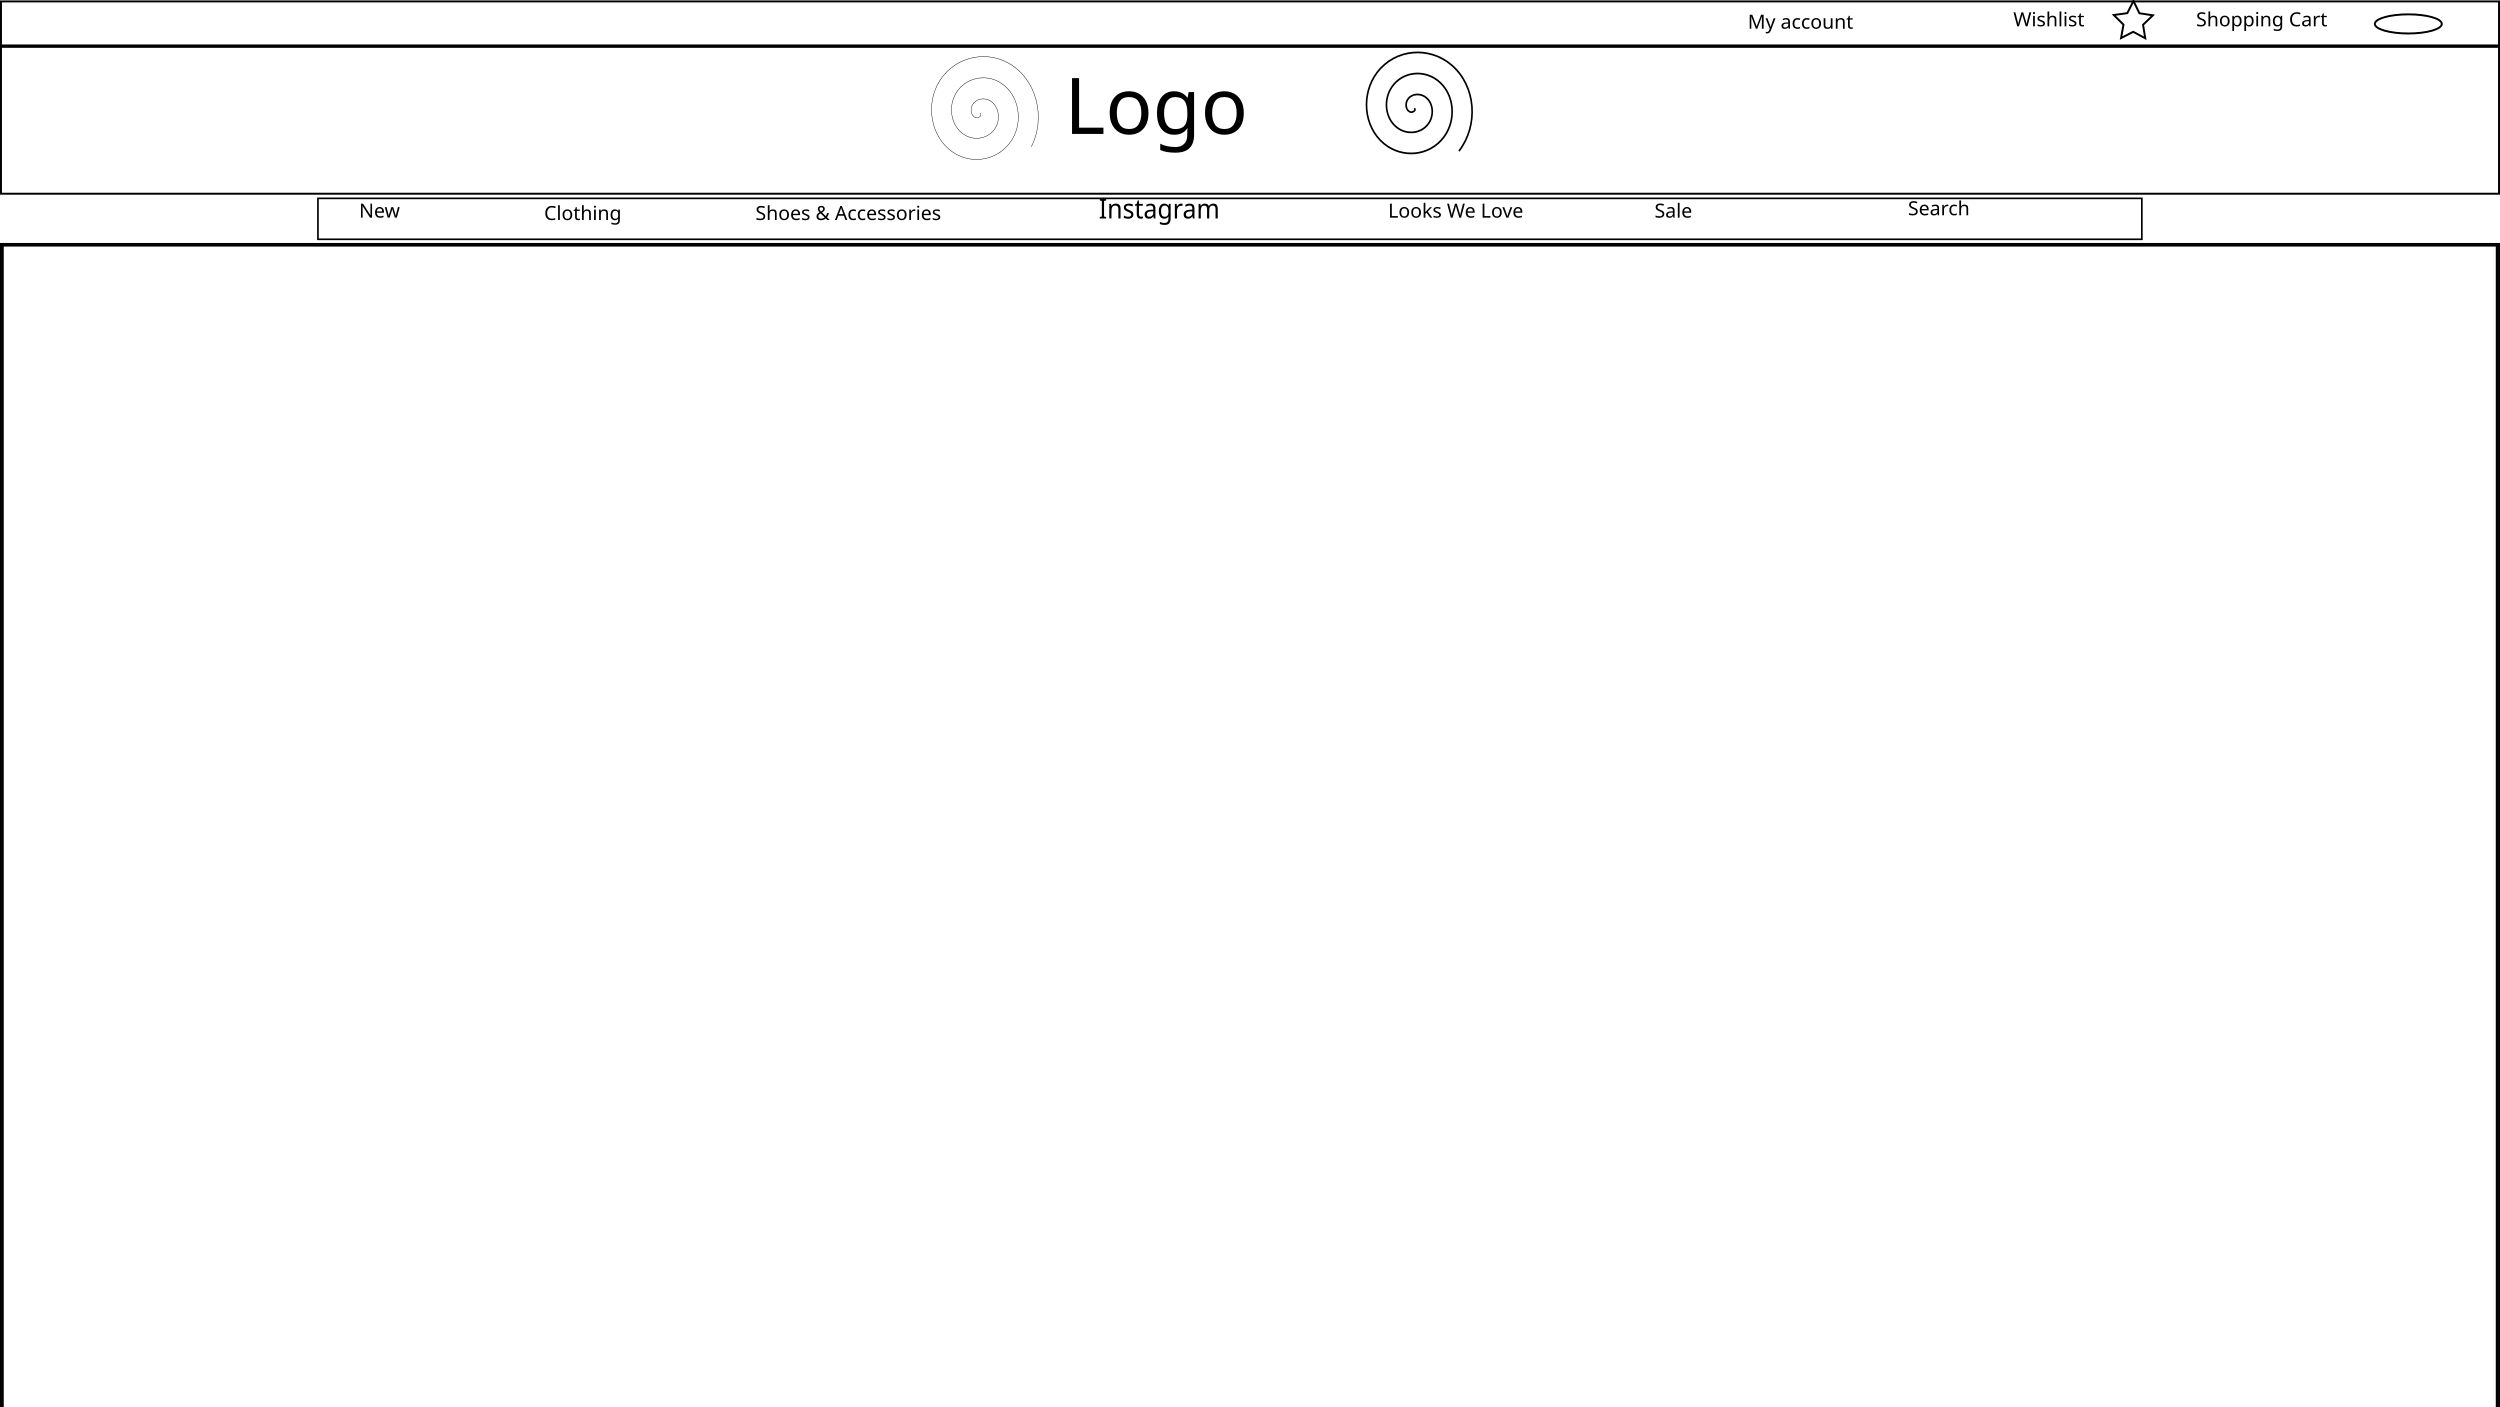
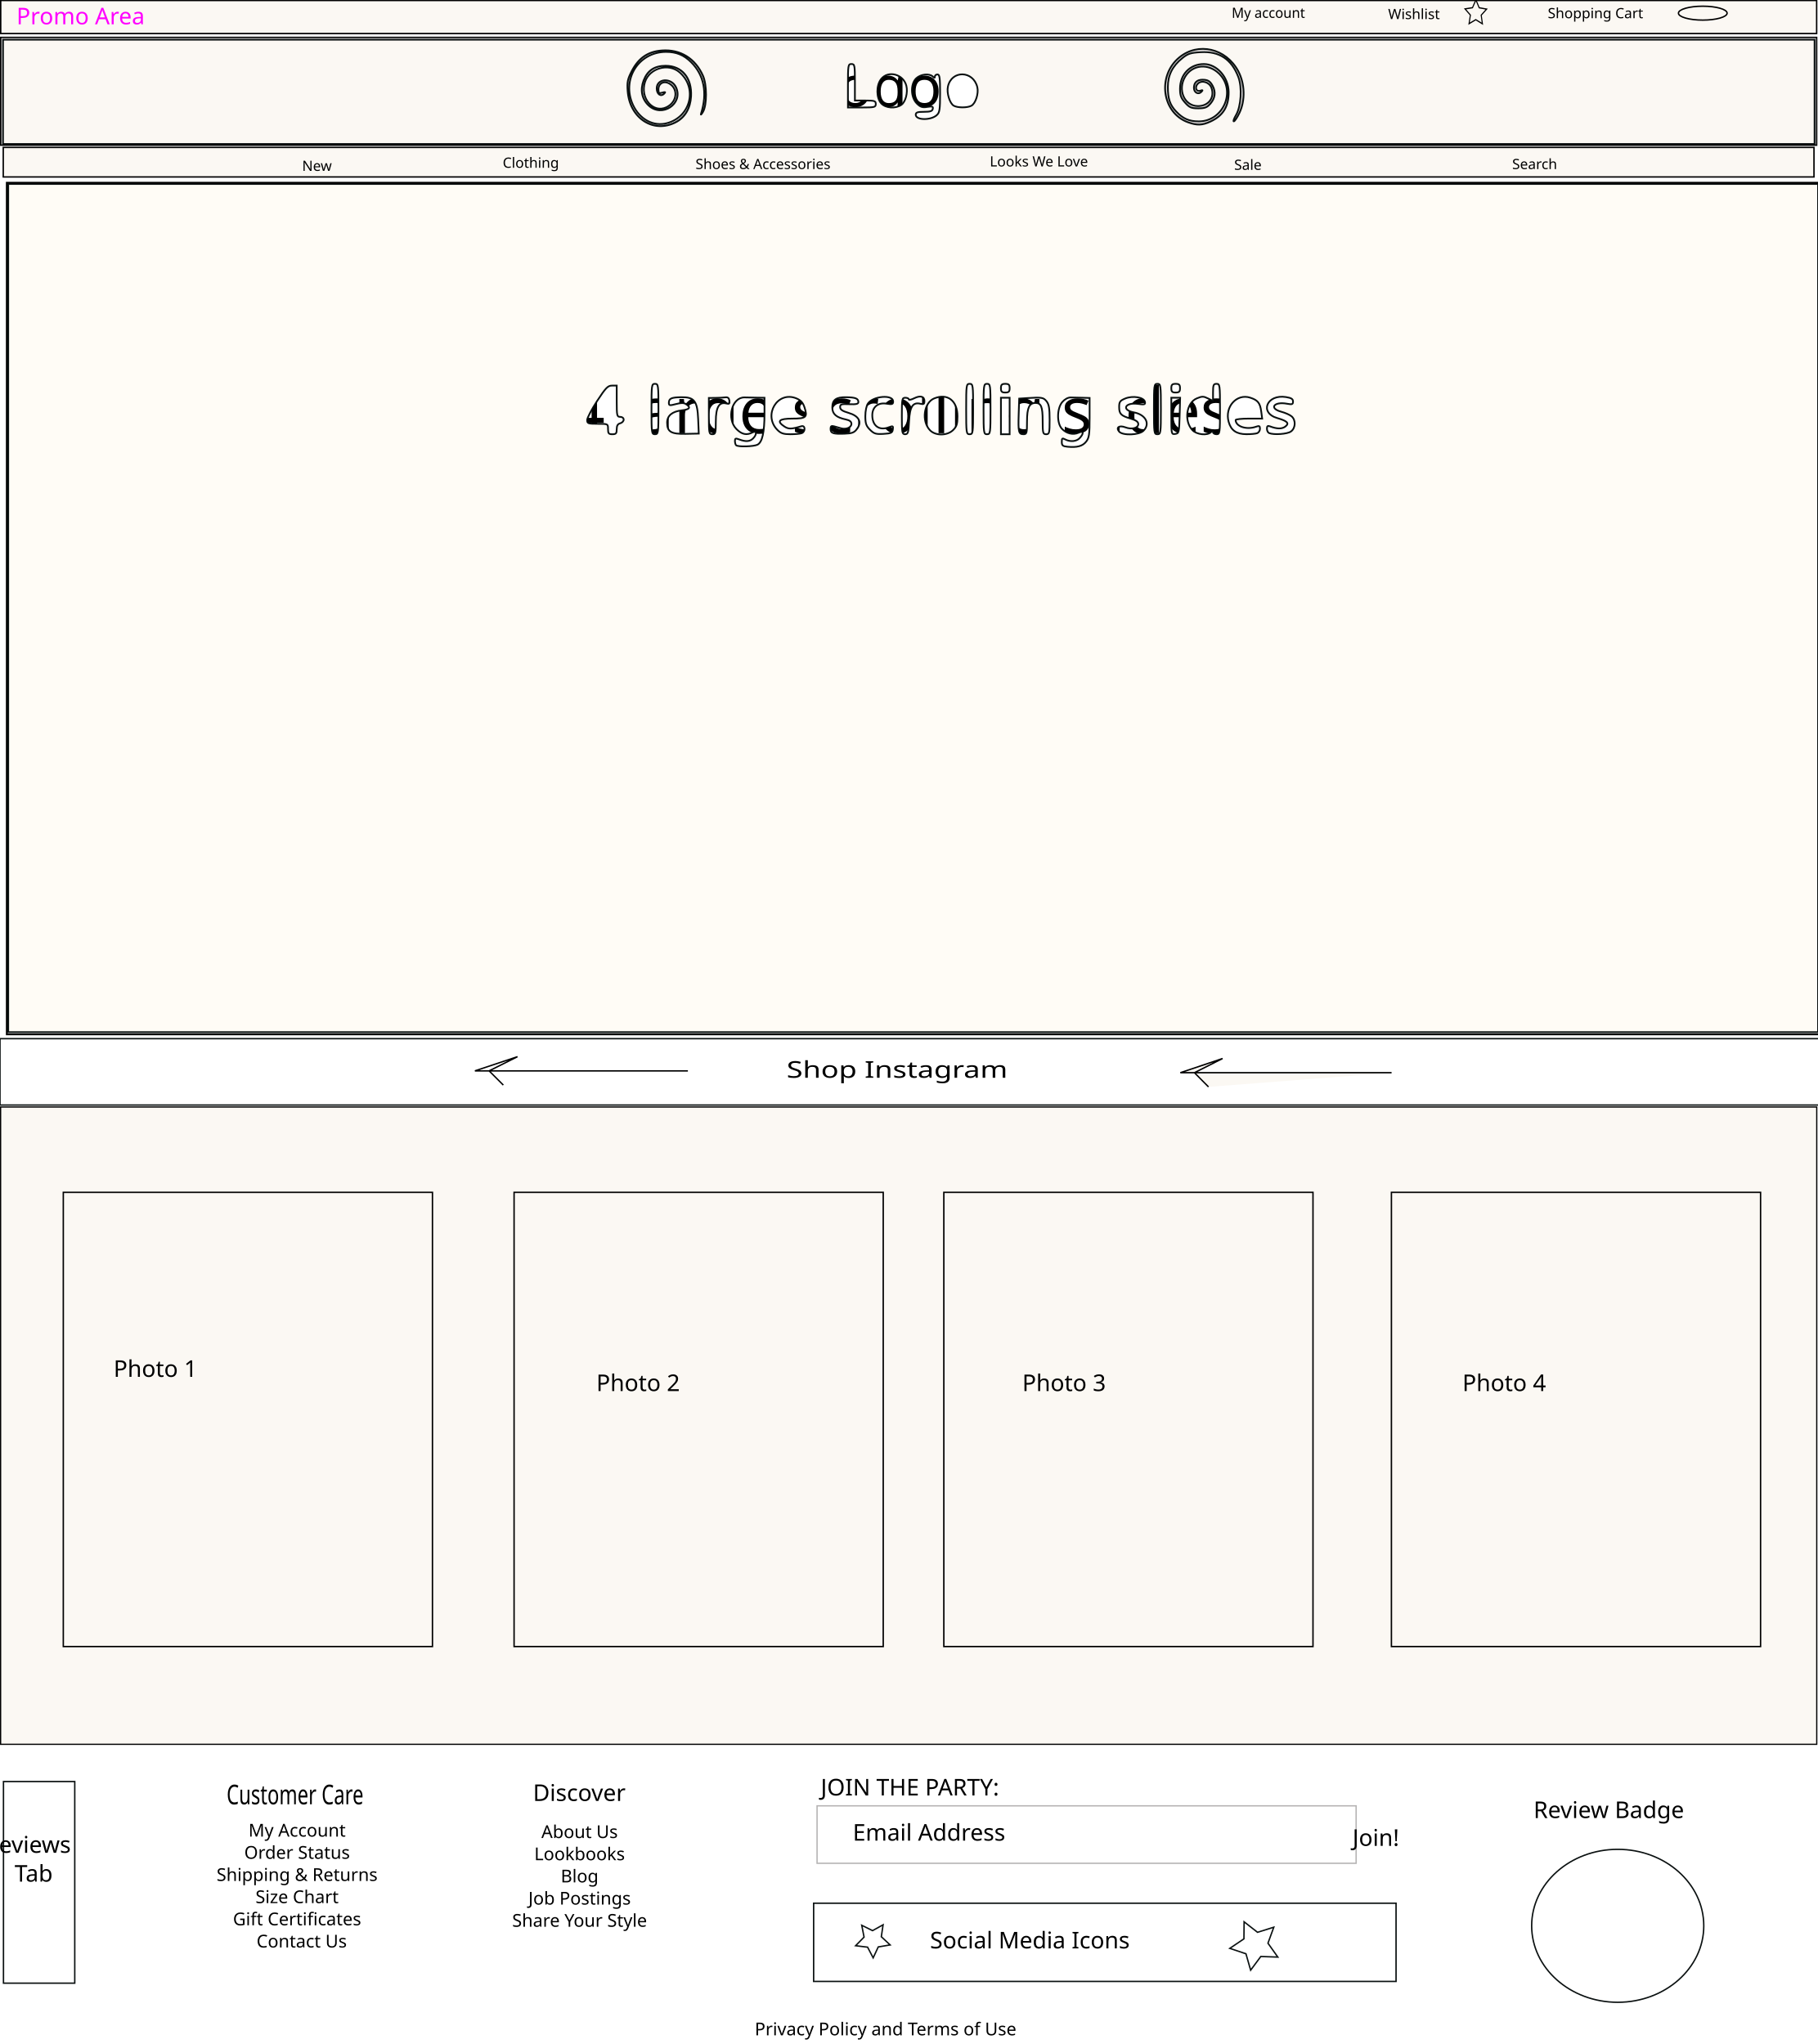
- <svg xmlns="http://www.w3.org/2000/svg" width="1280" height="720" viewBox="0 0 1280 720" id="svg4148" version="1.1">
+ <svg xmlns="http://www.w3.org/2000/svg" width="1280" height="1440" viewBox="0 0 1280 1440" id="svg4148" version="1.1">
  <defs id="defs4150" />
-   <g id="layer1" transform="translate(0,-332.3623)">
+   <g id="layer1" transform="translate(0,387.6377)">
    <rect style="fill:none" id="rect4156" width="1021.224" height="713.878" x="720" y="338.484" />
    <rect style="fill:none" id="rect4158" width="1280.653" height="562.041" x="0" y="490.321" />
-     <rect style="fill:none;fill-opacity:1;stroke:#000000;stroke-width:1.001;stroke-opacity:1" id="rect4160" width="1278.999" height="23.264" x="0.501" y="333.087" />
-     <rect style="fill:none;stroke:#000000;stroke-width:1;stroke-opacity:1" id="rect4178" width="1279" height="75.918" x="0.5" y="355.628" />
-     <rect style="fill:none;stroke:#000000;stroke-width:0.858;stroke-opacity:1" id="rect4180" width="933.836" height="20.959" x="162.786" y="433.924" />
-     <rect style="fill:none;stroke:#000000;stroke-width:1.001;stroke-opacity:1" id="rect4182" width="1278.999" height="601.223" x="0.501" y="457.261" />
-     <text xml:space="preserve" style="font-style:normal;font-weight:normal;font-size:40px;line-height:125%;font-family:sans-serif;text-align:center;letter-spacing:0px;word-spacing:0px;text-anchor:middle;fill:#000000;fill-opacity:1;stroke:none;stroke-width:1px;stroke-linecap:butt;stroke-linejoin:miter;stroke-opacity:1" x="617.983" y="400.934" id="text4184">
-       <tspan id="tspan4186" x="617.983" y="400.934">Logo</tspan>
+     <rect style="fill:#fbf8f3;fill-opacity:1;stroke:#000000;stroke-width:1.001;stroke-opacity:1" id="rect4160" width="1278.999" height="23.264" x="0.501" y="-387.296" />
+     <rect style="fill:none;stroke:#000000;stroke-width:1;stroke-opacity:1" id="rect4178" width="1279" height="75.918" x="0.5" y="-361.292" />
+     <rect style="fill:#fbf8f3;fill-opacity:1;stroke:#000000;stroke-width:0.999;stroke-opacity:1" id="rect4180" width="1275.328" height="20.817" x="2.289" y="-283.791" />
+     <rect style="fill:#fbf8f3;fill-opacity:1;stroke:#000000;stroke-width:0.865;stroke-opacity:1" id="rect4182" width="1279.135" height="448.97" x="0.433" y="392.254" />
+     <text xml:space="preserve" style="font-style:normal;font-weight:normal;font-size:40px;line-height:125%;font-family:sans-serif;text-align:center;letter-spacing:0px;word-spacing:0px;text-anchor:middle;fill:#000000;fill-opacity:1;stroke:none;stroke-width:1px;stroke-linecap:butt;stroke-linejoin:miter;stroke-opacity:1" x="642.263" y="-312.523" id="text4184">
+       <tspan id="tspan4186" x="642.263" y="-312.523">Logo</tspan>
    </text>
-     <text xml:space="preserve" style="font-style:normal;font-weight:normal;font-size:10px;line-height:125%;font-family:sans-serif;text-align:center;letter-spacing:0px;word-spacing:0px;text-anchor:middle;fill:#000000;fill-opacity:1;stroke:none;stroke-width:1px;stroke-linecap:butt;stroke-linejoin:miter;stroke-opacity:1" x="929.388" y="347.056" id="text4188">
-       <tspan id="tspan4190" x="930.98" y="347.056">My account  </tspan>
+     <text xml:space="preserve" style="font-style:normal;font-weight:normal;font-size:9.78px;line-height:125%;font-family:sans-serif;text-align:center;letter-spacing:0px;word-spacing:0px;text-anchor:middle;fill:#000000;fill-opacity:1;stroke:none;stroke-width:1px;stroke-linecap:butt;stroke-linejoin:miter;stroke-opacity:1" x="920.726" y="-366.82" id="text4188" transform="scale(0.9780331,1.02246)">
+       <tspan id="tspan4190" x="922.283" y="-366.82">My account  </tspan>
    </text>
-     <text xml:space="preserve" style="font-style:normal;font-weight:normal;font-size:10px;line-height:125%;font-family:sans-serif;text-align:center;letter-spacing:0px;word-spacing:0px;text-anchor:middle;fill:#000000;fill-opacity:1;stroke:none;stroke-width:1px;stroke-linecap:butt;stroke-linejoin:miter;stroke-opacity:1" x="1055.51" y="345.832" id="text4192">
-       <tspan id="tspan4194" x="1055.51" y="345.832">Wishlist</tspan>
+     <text xml:space="preserve" style="font-style:normal;font-weight:normal;font-size:10px;line-height:125%;font-family:sans-serif;text-align:center;letter-spacing:0px;word-spacing:0px;text-anchor:middle;fill:#000000;fill-opacity:1;stroke:none;stroke-width:1px;stroke-linecap:butt;stroke-linejoin:miter;stroke-opacity:1" x="1002.379" y="-374.193" id="text4192">
+       <tspan id="tspan4194" x="1002.379" y="-374.193">Wishlist</tspan>
    </text>
-     <text xml:space="preserve" style="font-style:normal;font-weight:normal;font-size:10px;line-height:125%;font-family:sans-serif;text-align:center;letter-spacing:0px;word-spacing:0px;text-anchor:middle;fill:#000000;fill-opacity:1;stroke:none;stroke-width:1px;stroke-linecap:butt;stroke-linejoin:miter;stroke-opacity:1" x="1164.49" y="345.832" id="text4196">
-       <tspan id="tspan4198" x="1164.49" y="345.832">Shopping Cart</tspan>
+     <text xml:space="preserve" style="font-style:normal;font-weight:normal;font-size:10px;line-height:125%;font-family:sans-serif;text-align:center;letter-spacing:0px;word-spacing:0px;text-anchor:middle;fill:#000000;fill-opacity:1;stroke:none;stroke-width:1px;stroke-linecap:butt;stroke-linejoin:miter;stroke-opacity:1" x="1130.215" y="-374.805" id="text4196">
+       <tspan id="tspan4198" x="1130.215" y="-374.805">Shopping Cart</tspan>
    </text>
-     <path style="fill:none;stroke:#000000;stroke-opacity:1" id="path4200" d="m 1098.367,351.954 -6.165,-3.305 -6.218,3.205 1.238,-6.884 -4.969,-4.923 6.93,-0.95 3.146,-6.247 3.045,6.297 6.914,1.062 -5.048,4.842 z" />
-     <ellipse style="fill:none;stroke:#000000;stroke-opacity:1" id="path4202" cx="1233.061" cy="344.607" rx="17.143" ry="4.898" />
-     <text xml:space="preserve" style="font-style:normal;font-weight:normal;font-size:10px;line-height:125%;font-family:sans-serif;text-align:center;letter-spacing:0px;word-spacing:0px;text-anchor:middle;fill:#000000;fill-opacity:1;stroke:none;stroke-width:1px;stroke-linecap:butt;stroke-linejoin:miter;stroke-opacity:1" x="200.816" y="443.791" id="text4204">
-       <tspan id="tspan4206" x="200.816" y="443.791">New</tspan>
+     <path style="fill:none;stroke:#000000;stroke-opacity:1" id="path4200" d="m 1048.149,-368.429 -6.165,-3.305 -6.218,3.205 1.238,-6.884 -4.969,-4.923 6.93,-0.95 3.146,-6.247 3.045,6.297 6.914,1.062 -5.048,4.842 z" transform="matrix(0.7602052,0,0,0.883554,247.2818,-45.32544)" />
+     <ellipse style="fill:none;stroke:#000000;stroke-opacity:1" id="path4202" cx="1199.293" cy="-378.373" rx="17.143" ry="4.898" />
+     <text xml:space="preserve" style="font-style:normal;font-weight:normal;font-size:10px;line-height:125%;font-family:sans-serif;text-align:center;letter-spacing:0px;word-spacing:0px;text-anchor:middle;fill:#000000;fill-opacity:1;stroke:none;stroke-width:1px;stroke-linecap:butt;stroke-linejoin:miter;stroke-opacity:1" x="229.748" y="-267.26" id="text4204">
+       <tspan id="tspan4206" x="229.748" y="-267.26">New</tspan>
    </text>
-     <text xml:space="preserve" style="font-style:normal;font-weight:normal;font-size:10px;line-height:125%;font-family:sans-serif;text-align:center;letter-spacing:0px;word-spacing:0px;text-anchor:middle;fill:#000000;fill-opacity:1;stroke:none;stroke-width:1px;stroke-linecap:butt;stroke-linejoin:miter;stroke-opacity:1" x="304.898" y="445.015" id="text4208">
-       <tspan id="tspan4210" x="304.898" y="445.015">Clothing</tspan>
+     <text xml:space="preserve" style="font-style:normal;font-weight:normal;font-size:10px;line-height:125%;font-family:sans-serif;text-align:center;letter-spacing:0px;word-spacing:0px;text-anchor:middle;fill:#000000;fill-opacity:1;stroke:none;stroke-width:1px;stroke-linecap:butt;stroke-linejoin:miter;stroke-opacity:1" x="380.387" y="-269.455" id="text4208">
+       <tspan id="tspan4210" x="380.387" y="-269.455">Clothing</tspan>
    </text>
-     <text xml:space="preserve" style="font-style:normal;font-weight:normal;font-size:10px;line-height:125%;font-family:sans-serif;text-align:center;letter-spacing:0px;word-spacing:0px;text-anchor:middle;fill:#000000;fill-opacity:1;stroke:none;stroke-width:1px;stroke-linecap:butt;stroke-linejoin:miter;stroke-opacity:1" x="440.816" y="445.015" id="text4212">
-       <tspan id="tspan4214" x="440.816" y="445.015">Shoes &amp; Accessories</tspan>
+     <text xml:space="preserve" style="font-style:normal;font-weight:normal;font-size:10px;line-height:125%;font-family:sans-serif;text-align:center;letter-spacing:0px;word-spacing:0px;text-anchor:middle;fill:#000000;fill-opacity:1;stroke:none;stroke-width:1px;stroke-linecap:butt;stroke-linejoin:miter;stroke-opacity:1" x="543.9" y="-268.537" id="text4212">
+       <tspan id="tspan4214" x="543.9" y="-268.537">Shoes &amp; Accessories</tspan>
    </text>
-     <text xml:space="preserve" style="font-style:normal;font-weight:normal;font-size:10px;line-height:125%;font-family:sans-serif;text-align:center;letter-spacing:0px;word-spacing:0px;text-anchor:middle;fill:#000000;fill-opacity:1;stroke:none;stroke-width:1px;stroke-linecap:butt;stroke-linejoin:miter;stroke-opacity:1" x="863.265" y="443.791" id="text4216">
-       <tspan id="tspan4218" x="863.265" y="443.791">Sale</tspan>
+     <text xml:space="preserve" style="font-style:normal;font-weight:normal;font-size:10px;line-height:125%;font-family:sans-serif;text-align:center;letter-spacing:0px;word-spacing:0px;text-anchor:middle;fill:#000000;fill-opacity:1;stroke:none;stroke-width:1px;stroke-linecap:butt;stroke-linejoin:miter;stroke-opacity:1" x="885.411" y="-267.977" id="text4216">
+       <tspan id="tspan4218" x="885.411" y="-267.977">Sale</tspan>
    </text>
-     <text xml:space="preserve" style="font-style:normal;font-weight:normal;font-size:13.318px;line-height:125%;font-family:sans-serif;text-align:center;letter-spacing:0px;word-spacing:0px;text-anchor:middle;fill:#000000;fill-opacity:1;stroke:none;stroke-width:1px;stroke-linecap:butt;stroke-linejoin:miter;stroke-opacity:1" x="629.028" y="424.984" id="text4220" transform="scale(0.9567404,1.045216)">
-       <tspan id="tspan4222" x="629.028" y="424.984">Instagram</tspan>
+     <text xml:space="preserve" style="font-style:normal;font-weight:normal;font-size:10px;line-height:125%;font-family:sans-serif;text-align:center;letter-spacing:0px;word-spacing:0px;text-anchor:middle;fill:#000000;fill-opacity:1;stroke:none;stroke-width:1px;stroke-linecap:butt;stroke-linejoin:miter;stroke-opacity:1" x="1087.371" y="-268.512" id="text4224">
+       <tspan id="tspan4226" x="1087.371" y="-268.512">Search</tspan>
    </text>
-     <text xml:space="preserve" style="font-style:normal;font-weight:normal;font-size:10px;line-height:125%;font-family:sans-serif;text-align:center;letter-spacing:0px;word-spacing:0px;text-anchor:middle;fill:#000000;fill-opacity:1;stroke:none;stroke-width:1px;stroke-linecap:butt;stroke-linejoin:miter;stroke-opacity:1" x="999.184" y="442.566" id="text4224">
-       <tspan id="tspan4226" x="999.184" y="442.566">Search</tspan>
+     <text xml:space="preserve" style="font-style:normal;font-weight:normal;font-size:10px;line-height:125%;font-family:sans-serif;text-align:center;letter-spacing:0px;word-spacing:0px;text-anchor:middle;fill:#000000;fill-opacity:1;stroke:none;stroke-width:1px;stroke-linecap:butt;stroke-linejoin:miter;stroke-opacity:1" x="738.21" y="-270.374" id="text4228">
+       <tspan id="tspan4230" x="738.21" y="-270.374">Looks We Love</tspan>
    </text>
-     <text xml:space="preserve" style="font-style:normal;font-weight:normal;font-size:10px;line-height:125%;font-family:sans-serif;text-align:center;letter-spacing:0px;word-spacing:0px;text-anchor:middle;fill:#000000;fill-opacity:1;stroke:none;stroke-width:1px;stroke-linecap:butt;stroke-linejoin:miter;stroke-opacity:1" x="751.837" y="443.791" id="text4228">
-       <tspan id="tspan4230" x="751.837" y="443.791">Looks We Love</tspan>
+     <path style="fill:none;fill-rule:evenodd;stroke:#000000;stroke-width:1px;stroke-linecap:butt;stroke-linejoin:miter;stroke-opacity:1" id="path4232" d="m 396.735,388.689 c 6.201,3.806 -2.072,10.236 -6.327,10.306 -11.53,0.189 -16.646,-13.414 -14.286,-22.959 4.221,-17.074 24.198,-23.736 39.592,-18.265 22.591,8.028 30.99,35.112 22.245,56.224 -11.656,28.14 -46.07,38.313 -72.857,26.225 -33.709,-15.212 -45.669,-57.048 -30.204,-89.49 18.73,-39.291 68.038,-53.046 106.122,-34.184 44.881,22.228 60.434,79.035 38.163,122.755 -25.713,50.477 -90.036,67.831 -139.388,42.143 -56.076,-29.189 -75.234,-101.041 -46.123,-156.02 32.659,-61.678 112.049,-82.641 172.653,-50.102 67.282,36.125 90.052,123.058 54.082,189.286" transform="matrix(0.2126297,0,0,0.2260563,382.7287,-410.9227)" />
+     <path style="fill:none;fill-rule:evenodd;stroke:#553c3c;stroke-width:1px;stroke-linecap:butt;stroke-linejoin:miter;stroke-opacity:0.301" id="path4236" d="m 722.449,391.138 c 1.351,1.228 -0.989,2.426 -2.041,2.245 -2.851,-0.492 -3.477,-4.084 -2.449,-6.327 1.838,-4.011 7.073,-4.72 10.612,-2.653 5.194,3.034 5.999,10.102 2.857,14.898 -4.188,6.392 -13.145,7.292 -19.184,3.061 -7.599,-5.324 -8.593,-16.195 -3.265,-23.469 6.452,-8.81 19.249,-9.898 27.755,-3.469 10.025,7.575 11.205,22.304 3.673,32.041 -8.696,11.241 -25.362,12.515 -36.327,3.878 -12.459,-9.814 -13.825,-28.42 -4.082,-40.612 10.931,-13.678 31.479,-15.137 44.898,-4.286 14.897,12.047 16.449,34.539 4.49,49.184" transform="matrix(0.8483576,0,0,0.8961535,232.7723,-674.4807)" />
+     <path style="fill:none;stroke:#000000;stroke-width:1.224;stroke-opacity:1" d="m 4.77,41.075 0,-300 638.571,0 638.571,0 0,300 0,300 -638.571,0 -638.571,0 0,-300 z" id="path4238" />
+     <text xml:space="preserve" style="font-style:normal;font-weight:normal;font-size:45px;line-height:125%;font-family:sans-serif;text-align:center;letter-spacing:0px;word-spacing:0px;text-anchor:middle;fill:#000000;fill-opacity:1;stroke:none;stroke-width:1px;stroke-linecap:butt;stroke-linejoin:miter;stroke-opacity:1" x="662.92" y="-82.42" id="text3374">
+       <tspan id="tspan3376" x="662.92" y="-82.42">4 large scrolling slides</tspan>
    </text>
-     <path style="fill:none;fill-rule:evenodd;stroke:#000000;stroke-width:1px;stroke-linecap:butt;stroke-linejoin:miter;stroke-opacity:1" id="path4232" d="m 396.735,388.689 c 6.201,3.806 -2.072,10.236 -6.327,10.306 -11.53,0.189 -16.646,-13.414 -14.286,-22.959 4.221,-17.074 24.198,-23.736 39.592,-18.265 22.591,8.028 30.99,35.112 22.245,56.224 -11.656,28.14 -46.07,38.313 -72.857,26.225 -33.709,-15.212 -45.669,-57.048 -30.204,-89.49 18.73,-39.291 68.038,-53.046 106.122,-34.184 44.881,22.228 60.434,79.035 38.163,122.755 -25.713,50.477 -90.036,67.831 -139.388,42.143 -56.076,-29.189 -75.234,-101.041 -46.123,-156.02 32.659,-61.678 112.049,-82.641 172.653,-50.102 67.282,36.125 90.052,123.058 54.082,189.286" transform="matrix(0.2126297,0,0,0.2260563,417.3625,302.5336)" />
-     <path style="fill:none;fill-rule:evenodd;stroke:#000000;stroke-width:1px;stroke-linecap:butt;stroke-linejoin:miter;stroke-opacity:1" id="path4236" d="m 722.449,391.138 c 1.351,1.228 -0.989,2.426 -2.041,2.245 -2.851,-0.492 -3.477,-4.084 -2.449,-6.327 1.838,-4.011 7.073,-4.72 10.612,-2.653 5.194,3.034 5.999,10.102 2.857,14.898 -4.188,6.392 -13.145,7.292 -19.184,3.061 -7.599,-5.324 -8.593,-16.195 -3.265,-23.469 6.452,-8.81 19.249,-9.898 27.755,-3.469 10.025,7.575 11.205,22.304 3.673,32.041 -8.696,11.241 -25.362,12.515 -36.327,3.878 -12.459,-9.814 -13.825,-28.42 -4.082,-40.612 10.931,-13.678 31.479,-15.137 44.898,-4.286 14.897,12.047 16.449,34.539 4.49,49.184" transform="matrix(0.8483576,0,0,0.8961535,111.2358,37.24394)" />
-     <path style="fill:none;stroke:#000000;stroke-width:1.224;stroke-opacity:1" d="m 1.306,425.633 0,-300 638.571,0 638.571,0 0,300 0,300 -638.571,0 -638.571,0 0,-300 z" id="path4238" transform="translate(0,332.3623)" />
+     <text xml:space="preserve" style="font-style:normal;font-weight:normal;font-size:18.357px;line-height:125%;font-family:sans-serif;text-align:center;letter-spacing:0px;word-spacing:0px;text-anchor:middle;fill:#000000;fill-opacity:1;stroke:none;stroke-width:1px;stroke-linecap:butt;stroke-linejoin:miter;stroke-opacity:1" x="568.887" y="419.813" id="text4185" transform="scale(1.129657,0.8852243)">
+       <tspan id="tspan4187" x="568.887" y="419.813"> Shop Instagram</tspan>
+     </text>
+     <rect style="fill:none;fill-opacity:1;stroke:#000000;stroke-opacity:1" id="rect4189" width="260" height="320" x="44.586" y="452.362" />
+     <rect style="fill:none;fill-opacity:1;stroke:#000000;stroke-opacity:1" id="rect4191" width="260" height="320" x="362.074" y="452.362" />
+     <rect style="fill:none;fill-opacity:1;stroke:#000000;stroke-opacity:1" id="rect4193" width="260" height="320" x="664.757" y="452.362" />
+     <rect style="fill:none;fill-opacity:1;stroke:#000000;stroke-opacity:1" id="rect4195" width="260" height="320" x="980" y="452.362" />
+     <path style="fill:none;fill-rule:evenodd;stroke:#000000;stroke-width:1px;stroke-linecap:butt;stroke-linejoin:miter;stroke-opacity:1" d="m 484.49,366.794 c -140,0 -150,0 -150,0 l 30,-10 -20,10 10,10 0,0 0,0" id="path4197" />
+     <path style="fill:#fbf8f3;fill-opacity:1;fill-rule:evenodd;stroke:#000000;stroke-width:0.996px;stroke-linecap:butt;stroke-linejoin:miter;stroke-opacity:1" d="m 980.112,368.08 c -138.857,0 -148.776,0 -148.776,0 l 29.755,-10 -19.837,10 9.918,10 0,0 0,0" id="path4197-5" />
+     <text xml:space="preserve" style="font-style:normal;font-weight:normal;font-size:16.25px;line-height:125%;font-family:sans-serif;text-align:center;letter-spacing:0px;word-spacing:0px;text-anchor:middle;fill:#000000;fill-opacity:1;stroke:none;stroke-width:1px;stroke-linecap:butt;stroke-linejoin:miter;stroke-opacity:1" x="120" y="582.362" id="text4214">
+       <tspan id="tspan4216" x="120" y="582.362">Photo 1</tspan>
+     </text>
+     <text xml:space="preserve" style="font-style:normal;font-weight:normal;font-size:16.25px;line-height:125%;font-family:sans-serif;text-align:center;letter-spacing:0px;word-spacing:0px;text-anchor:middle;fill:#000000;fill-opacity:1;stroke:none;stroke-width:1px;stroke-linecap:butt;stroke-linejoin:miter;stroke-opacity:1" x="460" y="592.362" id="text4218">
+       <tspan id="tspan4220" x="460" y="592.362">Photo 2</tspan>
+     </text>
+     <text xml:space="preserve" style="font-style:normal;font-weight:normal;font-size:16.25px;line-height:125%;font-family:sans-serif;text-align:center;letter-spacing:0px;word-spacing:0px;text-anchor:middle;fill:#000000;fill-opacity:1;stroke:none;stroke-width:1px;stroke-linecap:butt;stroke-linejoin:miter;stroke-opacity:1" x="760" y="592.362" id="text4222">
+       <tspan id="tspan4224" x="760" y="592.362">Photo 3</tspan>
+     </text>
+     <text xml:space="preserve" style="font-style:normal;font-weight:normal;font-size:16.25px;line-height:125%;font-family:sans-serif;text-align:center;letter-spacing:0px;word-spacing:0px;text-anchor:middle;fill:#000000;fill-opacity:1;stroke:none;stroke-width:1px;stroke-linecap:butt;stroke-linejoin:miter;stroke-opacity:1" x="1070" y="592.362" id="text4226">
+       <tspan id="tspan4228" x="1070" y="592.362">Photo 4</tspan>
+     </text>
+     <text xml:space="preserve" style="font-style:normal;font-weight:normal;font-size:16.25px;line-height:125%;font-family:sans-serif;text-align:center;letter-spacing:0px;word-spacing:0px;text-anchor:middle;fill:#000000;fill-opacity:1;stroke:none;stroke-width:1px;stroke-linecap:butt;stroke-linejoin:miter;stroke-opacity:1" x="256.308" y="747.087" id="text4230" transform="scale(0.845604,1.182587)">
+       <tspan id="tspan4232" x="256.308" y="747.087">Customer Care</tspan>
+     </text>
+     <text xml:space="preserve" style="font-style:normal;font-weight:normal;font-size:12.5px;line-height:125%;font-family:sans-serif;text-align:center;letter-spacing:0px;word-spacing:0px;text-anchor:middle;fill:#000000;fill-opacity:1;stroke:none;stroke-width:1px;stroke-linecap:butt;stroke-linejoin:miter;stroke-opacity:1" x="220.612" y="906.24" id="text4234">
+       <tspan id="tspan4236" x="220.612" y="906.24">My Account</tspan>
+       <tspan x="220.612" y="921.865" id="tspan4238">Order Status</tspan>
+       <tspan x="220.612" y="937.49" id="tspan4240">Shipping &amp; Returns</tspan>
+       <tspan x="220.612" y="953.115" id="tspan4246">Size Chart</tspan>
+       <tspan x="220.612" y="968.74" id="tspan4248">Gift Certificates</tspan>
+       <tspan x="220.612" y="984.365" id="tspan4284">Contact Us</tspan>
+     </text>
+     <text xml:space="preserve" style="font-style:normal;font-weight:normal;font-size:16.25px;line-height:125%;font-family:sans-serif;text-align:center;letter-spacing:0px;word-spacing:0px;text-anchor:middle;fill:#000000;fill-opacity:1;stroke:none;stroke-width:1px;stroke-linecap:butt;stroke-linejoin:miter;stroke-opacity:1" x="418.571" y="881.138" id="text4258">
+       <tspan id="tspan4260" x="418.571" y="881.138">Discover</tspan>
+     </text>
+     <text xml:space="preserve" style="font-style:normal;font-weight:normal;font-size:12.5px;line-height:125%;font-family:sans-serif;text-align:center;letter-spacing:0px;word-spacing:0px;text-anchor:middle;fill:#000000;fill-opacity:1;stroke:none;stroke-width:1px;stroke-linecap:butt;stroke-linejoin:miter;stroke-opacity:1" x="419.592" y="907.26" id="text4262">
+       <tspan id="tspan4264" x="419.592" y="907.26">About Us</tspan>
+       <tspan x="419.592" y="922.885" id="tspan4266">Lookbooks</tspan>
+       <tspan x="419.592" y="938.51" id="tspan4268">Blog</tspan>
+       <tspan x="419.592" y="954.135" id="tspan4270">Job Postings</tspan>
+       <tspan x="419.592" y="969.76" id="tspan4286">Share Your Style</tspan>
+       <tspan x="419.592" y="985.385" id="tspan4288" />
+     </text>
+     <text xml:space="preserve" style="font-style:normal;font-weight:normal;font-size:12.5px;line-height:125%;font-family:sans-serif;text-align:center;letter-spacing:0px;word-spacing:0px;text-anchor:middle;fill:#000000;fill-opacity:1;stroke:none;stroke-width:1px;stroke-linecap:butt;stroke-linejoin:miter;stroke-opacity:1" x="170" y="1002.362" id="text4272">
+       <tspan x="170" y="1002.362" id="tspan4276" />
+       <tspan x="170" y="1017.987" id="tspan4280" />
+       <tspan x="170" y="1033.612" id="tspan4282" />
+     </text>
+     <text xml:space="preserve" style="font-style:normal;font-weight:normal;font-size:12.5px;line-height:125%;font-family:sans-serif;text-align:center;letter-spacing:0px;word-spacing:0px;text-anchor:middle;fill:#000000;fill-opacity:1;stroke:none;stroke-width:1px;stroke-linecap:butt;stroke-linejoin:miter;stroke-opacity:1" x="631.837" y="1046.24" id="text4294">
+       <tspan id="tspan4296" x="631.837" y="1046.24">Privacy Policy and Terms of Use</tspan>
+     </text>
+     <rect style="fill:none;fill-opacity:1;stroke:#0a0404;stroke-width:0.931;stroke-opacity:0.301" id="rect4298" width="379.66" height="40.477" x="575.476" y="884.573" />
+     <text xml:space="preserve" style="font-style:normal;font-weight:normal;font-size:16.25px;line-height:125%;font-family:sans-serif;text-align:center;letter-spacing:0px;word-spacing:0px;text-anchor:middle;fill:#000000;fill-opacity:1;stroke:none;stroke-width:1px;stroke-linecap:butt;stroke-linejoin:miter;stroke-opacity:1" x="651.429" y="877.26" id="text4300">
+       <tspan id="tspan4302" x="651.429" y="877.26">JOIN THE PARTY:</tspan>
+     </text>
+     <text xml:space="preserve" style="font-style:normal;font-weight:normal;font-size:16.25px;line-height:125%;font-family:sans-serif;text-align:center;letter-spacing:0px;word-spacing:0px;text-anchor:middle;fill:#000000;fill-opacity:1;stroke:none;stroke-width:1px;stroke-linecap:butt;stroke-linejoin:miter;stroke-opacity:1" x="664.898" y="909.097" id="text4304">
+       <tspan id="tspan4306" x="664.898" y="909.097">Email Address</tspan>
+     </text>
+     <rect style="fill:none;fill-opacity:1;stroke:#040a0a;stroke-opacity:0.968" id="rect4308" width="410.204" height="55.102" x="573.061" y="953.179" />
+     <path style="fill:none;fill-opacity:1;stroke:#040a0a;stroke-opacity:0.968" id="path4310" d="m 626.939,982.566 -8.371,1.411 -3.583,7.696 -3.929,-7.526 -8.427,-1.03 5.943,-6.062 -1.625,-8.333 7.602,3.779 7.423,-4.12 -1.245,8.398 z" />
+     <path style="fill:none;fill-opacity:1;stroke:#040a0a;stroke-opacity:0.968" id="path4312" d="m 900,991.138 -11.998,-0.426 -7.153,9.642 -3.303,-11.543 -11.381,-3.823 9.957,-6.708 0.119,-12.005 9.457,7.397 11.455,-3.597 -4.113,11.279 z" />
+     <text xml:space="preserve" style="font-style:normal;font-weight:normal;font-size:16.25px;line-height:125%;font-family:sans-serif;text-align:center;letter-spacing:0px;word-spacing:0px;text-anchor:middle;fill:#000000;fill-opacity:1;stroke:none;stroke-width:1px;stroke-linecap:butt;stroke-linejoin:miter;stroke-opacity:1" x="735.918" y="985.015" id="text4314">
+       <tspan id="tspan4316" x="735.918" y="985.015">Social Media Icons</tspan>
+     </text>
+     <text xml:space="preserve" style="font-style:normal;font-weight:normal;font-size:16.25px;line-height:125%;font-family:sans-serif;text-align:center;letter-spacing:0px;word-spacing:0px;text-anchor:middle;fill:#000000;fill-opacity:1;stroke:none;stroke-width:1px;stroke-linecap:butt;stroke-linejoin:miter;stroke-opacity:1" x="979.592" y="912.77" id="text4318">
+       <tspan id="tspan4320" x="979.592" y="912.77">Join!</tspan>
+     </text>
+     <ellipse style="fill:none;fill-opacity:1;stroke:#040a0a;stroke-opacity:0.968" id="path4322" cx="1139.388" cy="969.097" rx="60.612" ry="53.878" />
+     <text xml:space="preserve" style="font-style:normal;font-weight:normal;font-size:16.25px;line-height:125%;font-family:sans-serif;text-align:center;letter-spacing:0px;word-spacing:0px;text-anchor:middle;fill:#000000;fill-opacity:1;stroke:none;stroke-width:1px;stroke-linecap:butt;stroke-linejoin:miter;stroke-opacity:1" x="1143.674" y="893.179" id="text4324">
+       <tspan id="tspan4326" x="1143.674" y="893.179">Review Badge</tspan>
+     </text>
+     <rect style="fill:none;fill-opacity:1;stroke:#040a0a;stroke-opacity:0.968" id="rect4328" width="50.204" height="142.041" x="2.449" y="867.464" />
+     <text xml:space="preserve" style="font-style:normal;font-weight:normal;font-size:16.25px;line-height:125%;font-family:sans-serif;text-align:center;letter-spacing:0px;word-spacing:0px;text-anchor:middle;fill:#000000;fill-opacity:1;stroke:none;stroke-width:1px;stroke-linecap:butt;stroke-linejoin:miter;stroke-opacity:1" x="34.286" y="917.668" id="text4330">
+       <tspan id="tspan4332" x="34.286" y="917.668">Reviews</tspan>
+       <tspan x="34.286" y="937.981" id="tspan4334">Tab</tspan>
+     </text>
+     <text xml:space="preserve" style="font-style:normal;font-weight:normal;font-size:16.25px;line-height:125%;font-family:sans-serif;text-align:start;letter-spacing:0px;word-spacing:0px;text-anchor:start;fill:#ff00ff;fill-opacity:1;stroke:none;stroke-width:1px;stroke-linecap:butt;stroke-linejoin:miter;stroke-opacity:1;" x="11.592" y="-370.495" id="text4336">
+       <tspan id="tspan4338" x="11.592" y="-370.495">Promo Area</tspan>
+     </text>
+     <path style="fill:#fbf8f3;fill-opacity:1;stroke:#040a0a;stroke-width:1.224;stroke-opacity:0.968" d="m 2.12,64.699 0,-36.735 637.959,0 637.959,0 0,36.735 0,36.735 -637.959,0 -637.959,0 0,-36.735 z M 475.956,86.149 c 6.488,-3.355 10.302,-9.808 10.774,-18.23 0.73,-13.023 -6.398,-21.593 -17.954,-21.583 -7.834,0.006 -12.791,3.319 -15.472,10.34 -2.559,6.7 -1.275,13.131 3.518,17.634 9.432,8.861 24.633,-1.184 19.348,-12.785 -3.193,-7.008 -13.641,-6.447 -13.641,0.732 0,4.134 2.925,6.176 5.286,3.69 1.142,-1.202 0.866,-1.349 -1.307,-0.692 -2.351,0.71 -2.755,0.378 -2.755,-2.268 0,-4.433 4.126,-6.423 8.022,-3.871 6.142,4.025 4.871,12.94 -2.34,16.406 -9.464,4.549 -18.866,-6.516 -15.14,-17.819 3.184,-9.66 16.362,-13.455 24.103,-6.942 13.073,11.001 8.183,31.478 -8.596,35.997 -9.488,2.555 -19.218,-2.631 -23.933,-12.755 -8.32,-17.869 3.715,-37.353 23.128,-37.442 7.316,-0.034 12.669,2.156 17.789,7.275 9.13,9.13 11.553,21.697 6.975,36.167 -0.426,1.347 0.195,0.796 1.38,-1.224 2.837,-4.837 2.83,-19.003 -0.013,-25.435 -5.398,-12.213 -15.98,-18.733 -28.889,-17.799 -9.838,0.712 -16.509,5.252 -21.257,14.467 -2.994,5.811 -3.389,7.751 -2.907,14.25 1.423,19.151 18.206,29.992 33.881,21.887 l -4e-5,0 z m 376.573,-0.499 c 8.91,-4.112 12.873,-10.51 12.837,-20.725 -0.037,-10.471 -8.267,-19.818 -17.449,-19.818 -9.79,0 -16.804,7.272 -16.812,17.43 -0.004,4.679 0.685,6.568 3.568,9.796 3.069,3.434 4.38,3.999 9.29,3.999 4.745,0 6.219,-0.584 8.672,-3.436 3.212,-3.734 3.758,-8.058 1.547,-12.257 -1.835,-3.486 -3.417,-4.47 -7.225,-4.493 -3.883,-0.023 -6.061,2.052 -6.061,5.775 0,3.345 3.202,5.016 5.286,2.76 1.146,-1.24 0.991,-1.406 -0.741,-0.795 -2.961,1.044 -4.215,-2.492 -1.755,-4.951 2.683,-2.683 8.008,-1.101 9.5,2.822 2.589,6.811 -1.888,12.983 -9.419,12.983 -9.636,0 -14.611,-11.563 -8.962,-20.829 5.189,-8.512 16.416,-9.418 23.905,-1.929 12.093,12.093 2.897,33.533 -14.382,33.533 -6.798,0 -11.135,-1.89 -15.905,-6.931 -4.424,-4.676 -5.898,-9.026 -5.874,-17.332 0.024,-8.313 3.219,-14.695 10.151,-20.278 3.958,-3.188 5.913,-3.824 12.963,-4.223 13.106,-0.741 21.709,4.936 26.503,17.487 2.812,7.364 1.983,20.716 -1.671,26.909 -1.417,2.402 -2.094,4.368 -1.503,4.368 0.591,0 2.345,-2.617 3.898,-5.816 4.304,-8.865 3.976,-20.794 -0.816,-29.694 -8.625,-16.02 -28.183,-20.524 -41.491,-9.555 -15.789,13.014 -12.256,39.143 6.181,45.715 6.401,2.282 9.957,2.166 15.766,-0.515 z M 659.823,81.092 c 1.977,-1.79 2.297,-3.927 2.297,-15.358 0,-10.988 -0.317,-13.28 -1.837,-13.28 -1.01,0 -1.837,0.661 -1.837,1.469 0,1.143 -0.327,1.143 -1.469,0 -2.352,-2.352 -8.515,-1.719 -11.615,1.193 -4.194,3.94 -4.025,13.401 0.317,17.743 2.577,2.577 3.929,3.025 7.424,2.458 3.568,-0.579 4.206,-0.35 3.864,1.385 -0.316,1.604 -1.73,2.078 -6.202,2.078 -4.605,0 -5.792,0.421 -5.791,2.053 0.004,3.914 10.604,4.099 14.848,0.258 z m -43.009,-7.822 c 0,-2.177 -0.816,-2.449 -7.347,-2.449 l -7.347,0 0,-12.857 c 0,-12.041 -0.155,-12.857 -2.449,-12.857 -2.318,0 -2.449,0.816 -2.449,15.306 l 0,15.306 9.796,0 c 8.98,0 9.796,-0.204 9.796,-2.449 z m 18.046,0.577 c 2.968,-2.079 4.682,-8.693 3.486,-13.457 -2.051,-8.171 -12.805,-11.021 -17.77,-4.71 -3.544,4.505 -3.479,13.369 0.125,17.205 3.153,3.356 10.07,3.826 14.159,0.962 z m 49.283,0.657 c 2.974,-1.592 5.241,-8.641 4.197,-13.049 -2.806,-11.84 -18.124,-12.201 -20.697,-0.488 -0.985,4.486 1.225,11.828 4.059,13.481 2.681,1.564 9.565,1.595 12.442,0.056 z" id="path4340" transform="translate(0,-387.6377)" />
+     <path style="fill:#fffcf6;fill-opacity:1;stroke:#040a0a;stroke-width:1.224;stroke-opacity:0.968" d="m 5.794,428.372 0,-298.776 637.347,0 637.347,0 0,298.776 0,298.776 -637.347,0 -637.347,0 0,-298.776 z M 765,311.126 c 2.093,-2.661 2.426,-4.982 2.426,-16.924 l 0,-13.84 -5.204,-0.153 c -2.862,-0.084 -6.567,-0.169 -8.232,-0.189 -1.789,-0.022 -4.169,1.29 -5.816,3.205 -3.78,4.395 -3.951,14.866 -0.306,18.778 3.193,3.427 7.925,4.592 11.689,2.876 3.588,-1.635 4.069,0.249 0.944,3.702 -2.252,2.488 -6.684,2.906 -10.299,0.972 -2.045,-1.094 -2.368,-0.854 -2.368,1.759 0,2.52 0.667,3.091 3.98,3.41 6.809,0.657 10.669,-0.396 13.186,-3.597 z m -231.425,2.13 c 3.305,-1.769 4.856,-8.694 4.864,-21.711 l 0.007,-11.318 -5.204,-0.075 c -2.862,-0.042 -6.822,-0.119 -8.8,-0.173 -9.06,-0.246 -12.956,15.092 -5.682,22.366 3.739,3.739 7.195,4.453 11.195,2.312 3.009,-1.61 3.32,1.365 0.444,4.241 -2.211,2.211 -5.148,2.434 -9.629,0.73 -2.654,-1.009 -3.141,-0.851 -3.141,1.02 0,1.218 0.367,2.582 0.816,3.031 1.273,1.273 12.549,0.958 15.129,-0.423 l -5.2e-4,-6e-5 z m -99.211,-10.863 c 0,-2.501 0.714,-3.717 2.449,-4.171 1.347,-0.352 2.449,-1.519 2.449,-2.592 0,-1.135 -1.024,-1.951 -2.449,-1.951 -2.268,0 -2.449,-0.816 -2.449,-11.02 l 0,-11.02 -3.367,0.019 c -2.876,0.016 -4.394,1.588 -10.408,10.781 -3.872,5.919 -7.041,11.972 -7.041,13.45 0,2.469 0.598,2.688 7.347,2.688 7.347,0 7.347,0 7.347,3.673 0,3.102 0.476,3.673 3.061,3.673 2.558,0 3.061,-0.581 3.061,-3.531 z m 29.388,-14.224 c 0,-16.939 -0.113,-17.755 -2.449,-17.755 -2.336,0 -2.449,0.816 -2.449,17.755 0,16.939 0.113,17.755 2.449,17.755 2.336,0 2.449,-0.816 2.449,-17.755 z m 27.973,7.151 c -0.535,-12.852 -2.668,-15.627 -11.903,-15.488 -6.991,0.105 -8.724,0.891 -8.724,3.953 0,1.98 0.509,2.071 4.95,0.885 3.438,-0.918 5.567,-0.932 6.968,-0.049 3.778,2.383 2.893,3.827 -2.737,4.462 -6.856,0.773 -10.406,3.729 -10.406,8.668 0,6.461 2.743,8.112 13.125,7.9 l 9.149,-0.187 -0.422,-10.145 0,-3e-5 z m 12.435,1.61 c 0,-9.977 2.341,-14.001 7.379,-12.684 2.086,0.545 2.491,0.176 2.183,-1.99 -0.265,-1.861 -1.114,-2.559 -2.828,-2.324 -1.347,0.184 -4.515,0.357 -7.04,0.383 l -4.592,0.048 0,12.78 c 0,11.964 0.156,12.78 2.449,12.78 2.227,0 2.449,-0.816 2.449,-8.994 l 0,4e-5 z m 60.512,8.251 c 2.777,-1.066 2.581,-5.736 -0.206,-4.908 -7.071,2.101 -9.056,2.142 -11.948,0.247 -5.763,-3.776 -3.941,-5.617 5.558,-5.617 9.83,0 10.844,-0.957 8.511,-8.027 -1.072,-3.249 -2.597,-4.925 -5.632,-6.194 -13.383,-5.592 -23.798,11.819 -13.331,22.285 2.331,2.331 4.241,2.956 9.034,2.956 3.343,0 6.95,-0.334 8.015,-0.743 z m 38.914,-2.997 c 3.658,-4.915 1.399,-9.176 -6.008,-11.336 -4.34,-1.266 -5.866,-2.314 -5.866,-4.031 0,-2.017 0.841,-2.286 6.429,-2.054 4.839,0.201 6.429,-0.16 6.429,-1.458 0,-2.557 -2.013,-3.371 -8.587,-3.47 -7.181,-0.108 -9.78,1.814 -9.78,7.232 0,4.584 2.744,7.02 9.49,8.427 2.76,0.575 3.98,1.525 3.98,3.099 0,2.58 -3.71,4.161 -7.347,3.129 l -4.898,-1.39 c -1.86,-0.528 -2.449,-0.11 -2.449,1.735 0,3.167 1.673,3.769 9.671,3.483 5.515,-0.198 6.996,-0.755 8.938,-3.365 z m 25.252,0.371 c 0.356,-2.51 0.102,-2.647 -2.84,-1.529 -6.748,2.566 -11.633,-1 -11.633,-8.491 0,-5.784 4.038,-9.102 9.931,-8.16 4.121,0.659 4.763,0.45 4.763,-1.549 0,-5.015 -14.004,-3.926 -17.719,1.377 -1.091,1.558 -1.873,5.301 -1.873,8.969 0,5.196 0.573,6.869 3.284,9.58 2.837,2.837 4.131,3.235 9.49,2.922 5.373,-0.314 6.258,-0.732 6.597,-3.12 z m 11.443,-5.935 c 0.516,-10.222 2.692,-13.501 8.063,-12.156 2.186,0.548 2.755,0.171 2.755,-1.821 0,-3.448 -2.861,-4.243 -7.3,-2.029 -2.046,1.021 -3.72,1.347 -3.72,0.725 0,-0.622 -1.102,-1.131 -2.449,-1.131 -2.293,0 -2.449,0.816 -2.449,12.857 0,11.793 0.192,12.857 2.315,12.857 2.026,0 2.374,-1.161 2.785,-9.304 z m 31.078,6.299 c 2.45,-2.45 3.006,-4.229 3.006,-9.631 0,-11.074 -7.095,-16.487 -16.473,-12.569 -7.264,3.035 -8.969,15.917 -2.954,22.32 3.859,4.108 12.255,4.047 16.421,-0.12 l 0,6e-5 z m 14.026,-14.75 c 0,-16.939 -0.113,-17.755 -2.449,-17.755 -2.336,0 -2.449,0.816 -2.449,17.755 0,16.939 0.113,17.755 2.449,17.755 2.336,0 2.449,-0.816 2.449,-17.755 z m 12.245,0 c 0,-16.939 -0.113,-17.755 -2.449,-17.755 -2.336,0 -2.449,0.816 -2.449,17.755 0,16.939 0.113,17.755 2.449,17.755 2.336,0 2.449,-0.816 2.449,-17.755 z m 13.469,4.898 0,-12.857 -3.061,0 -3.061,0 0,12.857 0,12.857 3.061,0 3.061,0 0,-12.857 z m 12.245,3.761 c 0,-9.534 1.572,-12.945 5.965,-12.945 3.968,0 5.055,2.687 5.055,12.49 0,8.735 0.209,9.551 2.449,9.551 2.254,0 2.449,-0.816 2.449,-10.273 0,-8.033 -0.476,-10.861 -2.184,-12.97 -2.191,-2.706 -3.374,-2.897 -13.734,-2.22 l -5.51,0.36 -0.357,10.924 c -0.411,12.579 -0.03,14.179 3.38,14.179 2.277,0 2.487,-0.769 2.487,-9.096 z m 82.041,6.647 c 4.921,-4.921 1.542,-11.385 -6.764,-12.943 -9.002,-1.689 -6.309,-7.258 2.892,-5.98 4.645,0.645 5.259,0.464 4.891,-1.443 -0.622,-3.231 -8.598,-4.572 -13.933,-2.343 -3.656,1.528 -4.229,2.335 -4.229,5.965 0,4.918 1.239,6.153 8.265,8.239 3.654,1.085 5.204,2.21 5.204,3.777 0,2.883 -4.566,4.034 -9.125,2.301 -4.289,-1.631 -6.801,0.08 -4.388,2.987 2.439,2.939 14.066,2.559 17.186,-0.56 z m 12.245,-15.306 c 0,-16.939 -0.113,-17.755 -2.449,-17.755 -2.336,0 -2.449,0.816 -2.449,17.755 0,16.939 0.113,17.755 2.449,17.755 2.336,0 2.449,-0.816 2.449,-17.755 z m 13.206,4.592 0.349,-12.551 -3.104,0 -3.104,0 0,12.942 c 0,12.721 0.047,12.936 2.755,12.551 2.626,-0.373 2.771,-0.981 3.104,-12.942 z m 22.059,11.694 c 1.143,-1.143 1.469,-1.143 1.469,0 0,0.808 1.102,1.469 2.449,1.469 2.336,0 2.449,-0.816 2.449,-17.755 0,-16.939 -0.113,-17.755 -2.449,-17.755 -2.117,0 -2.449,0.816 -2.449,6.029 l 0,6.029 -3.594,-1.793 c -3.139,-1.566 -4.128,-1.569 -7.825,-0.025 -7.419,3.1 -9.198,15.905 -3.11,22.385 2.996,3.189 10.476,4 13.06,1.416 l 0,-3e-5 z m 32.594,0.726 c 1.065,-0.409 1.937,-1.823 1.937,-3.144 0,-1.963 -0.502,-2.222 -2.755,-1.421 -6.702,2.382 -14.388,-0.14 -14.388,-4.722 0,-0.545 4.205,-0.99 9.345,-0.99 l 9.345,0 -0.663,-4.946 c -0.816,-6.084 -2.331,-8.003 -7.723,-9.783 -9.545,-3.15 -18.15,6.449 -15.237,16.999 1.661,6.017 5.488,8.689 12.487,8.723 3.144,0.015 6.588,-0.307 7.653,-0.716 z m 23.705,-1.163 c 3.318,-2.324 3.623,-7.93 0.579,-10.647 -1.179,-1.052 -4.485,-2.536 -7.347,-3.298 -8.87,-2.362 -5.229,-7.385 4.086,-5.638 3.576,0.671 4.179,0.445 4.179,-1.564 0,-1.799 -1.165,-2.534 -4.98,-3.144 -13.488,-2.157 -18.944,11.092 -6.1,14.811 7.225,2.092 8.703,3.693 5.569,6.035 -2.322,1.735 -5.877,1.668 -10.714,-0.204 -1.608,-0.622 -2.143,-0.21 -2.143,1.649 0,1.363 0.689,2.756 1.531,3.096 3.418,1.379 12.759,0.712 15.34,-1.095 z M 711.1,273.474 c 0,-2.449 -0.612,-3.061 -3.061,-3.061 -2.449,0 -3.061,0.612 -3.061,3.061 0,2.449 0.612,3.061 3.061,3.061 2.449,0 3.061,-0.612 3.061,-3.061 z m 120,0 c 0,-2.449 -0.612,-3.061 -3.061,-3.061 -2.449,0 -3.061,0.612 -3.061,3.061 0,2.449 0.612,3.061 3.061,3.061 2.449,0 3.061,-0.612 3.061,-3.061 z" id="path4360" transform="translate(0,-387.6377)" />
+     <rect style="fill:none;fill-opacity:1;stroke:#040a0a;stroke-opacity:0.968" id="rect4368" width="1281.451" height="46.756" x="0" y="344.101" />
  </g>
</svg>
